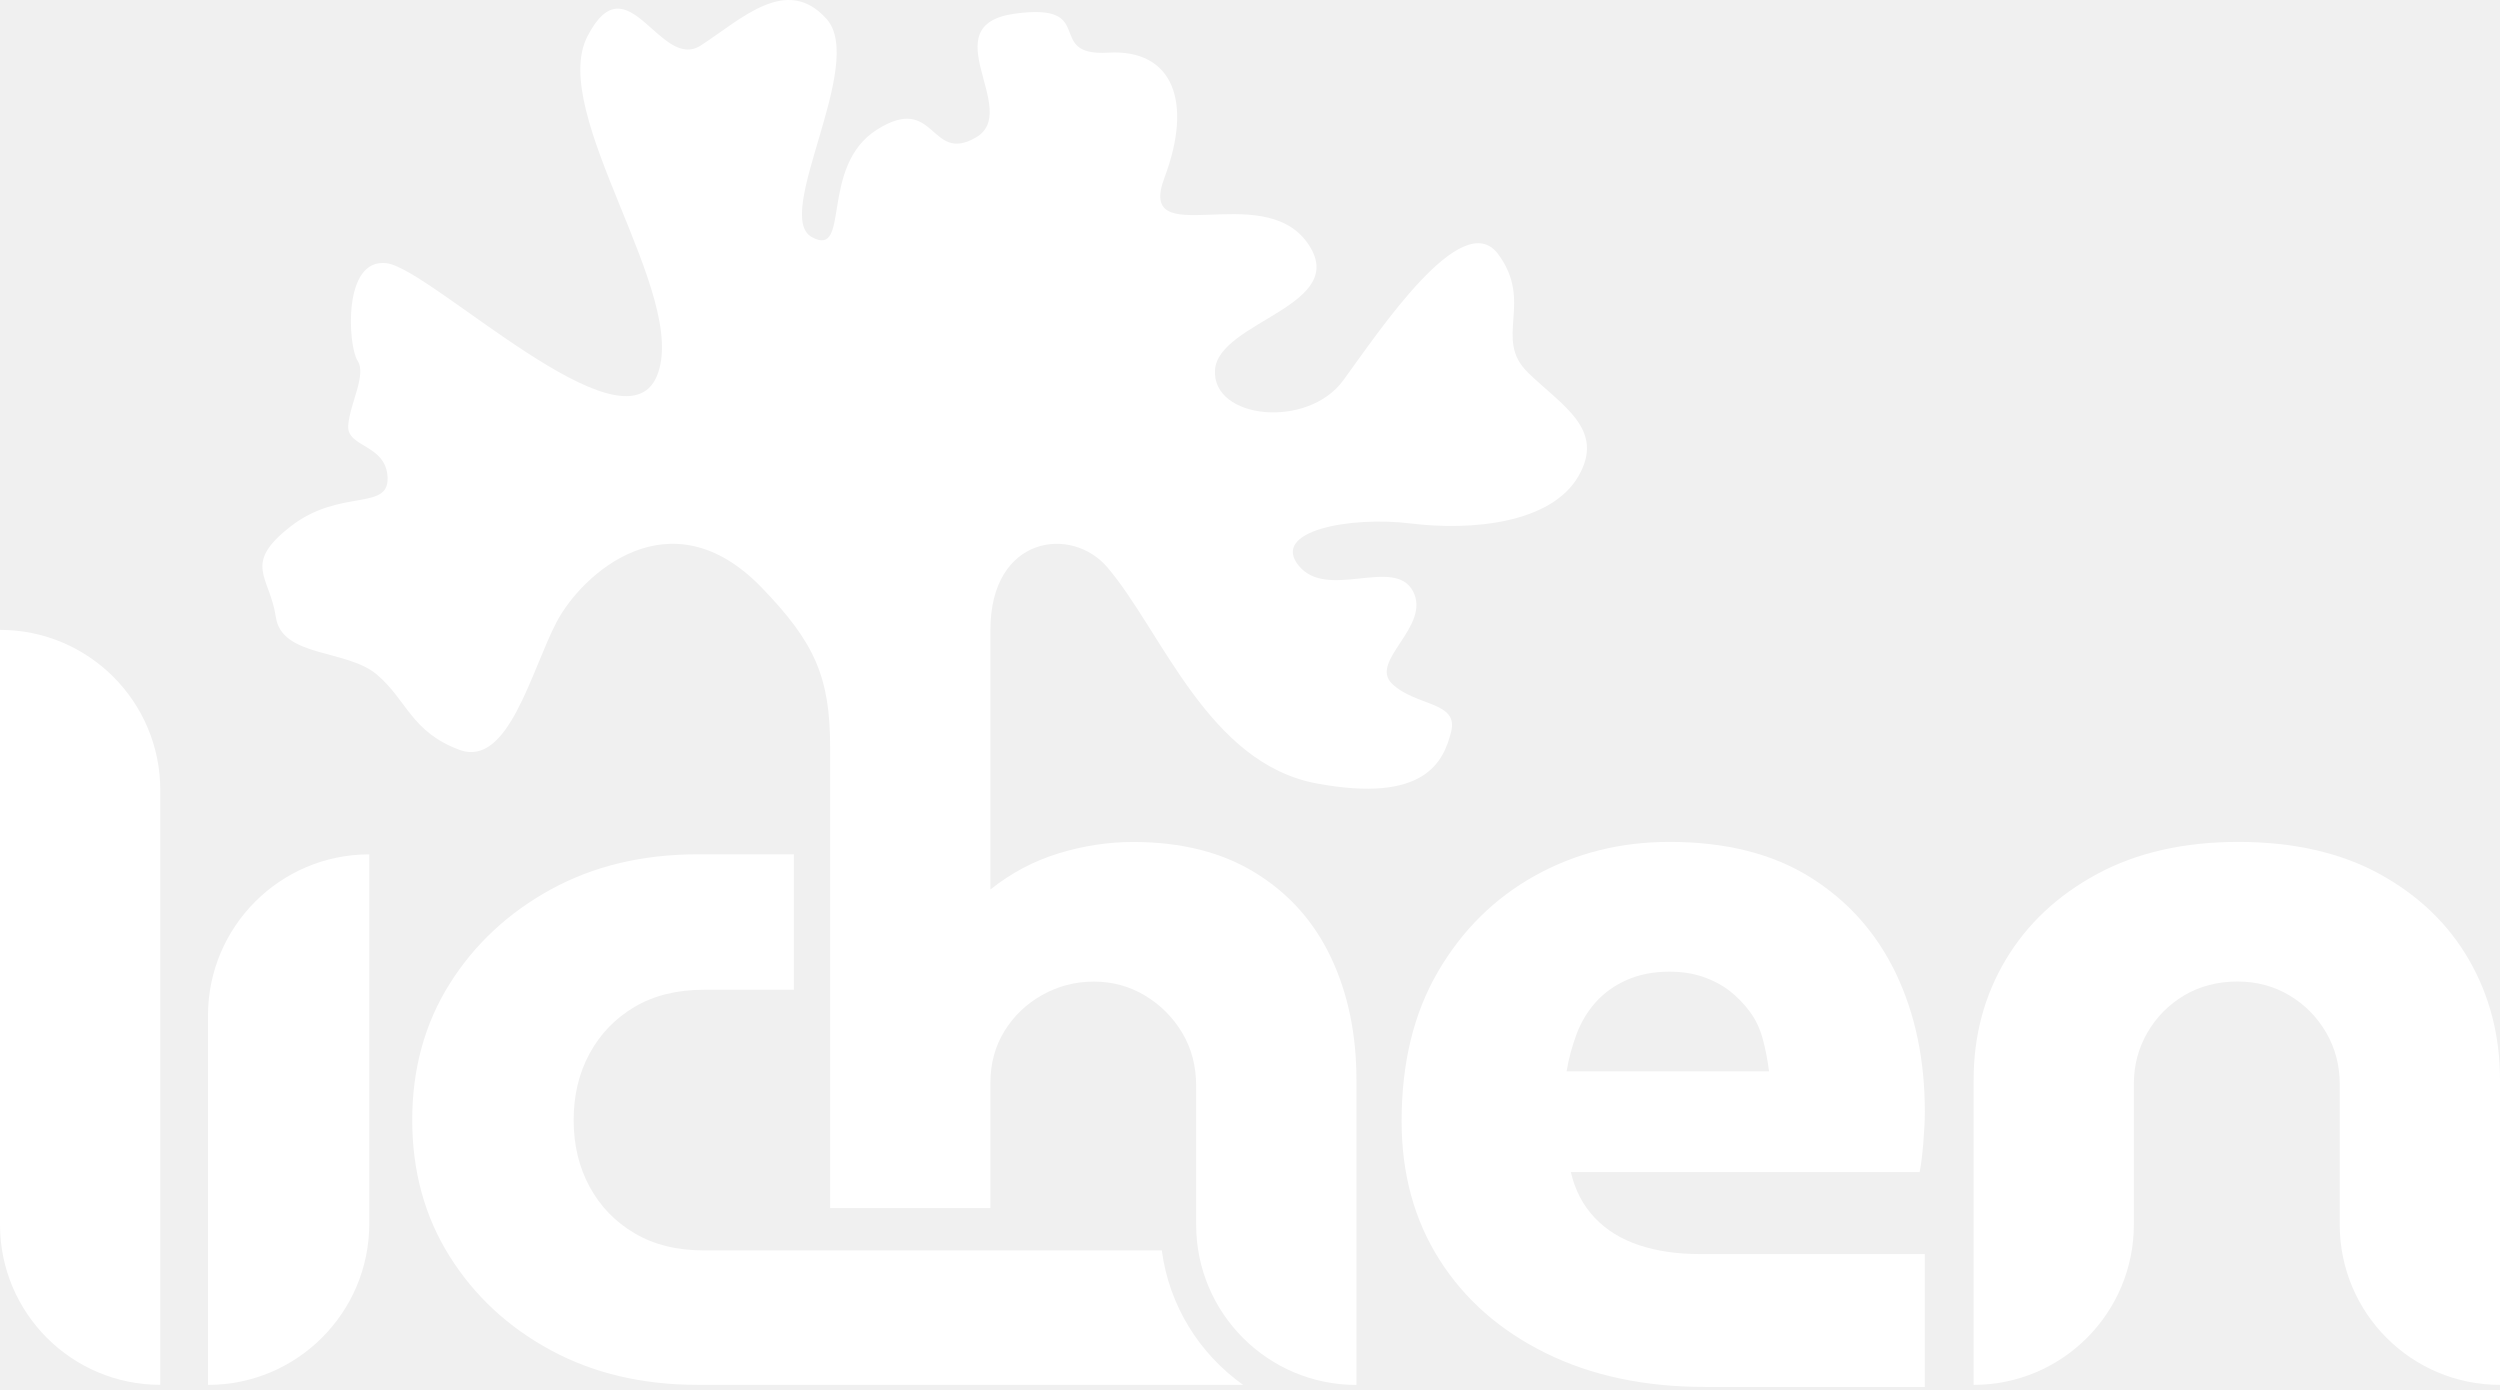
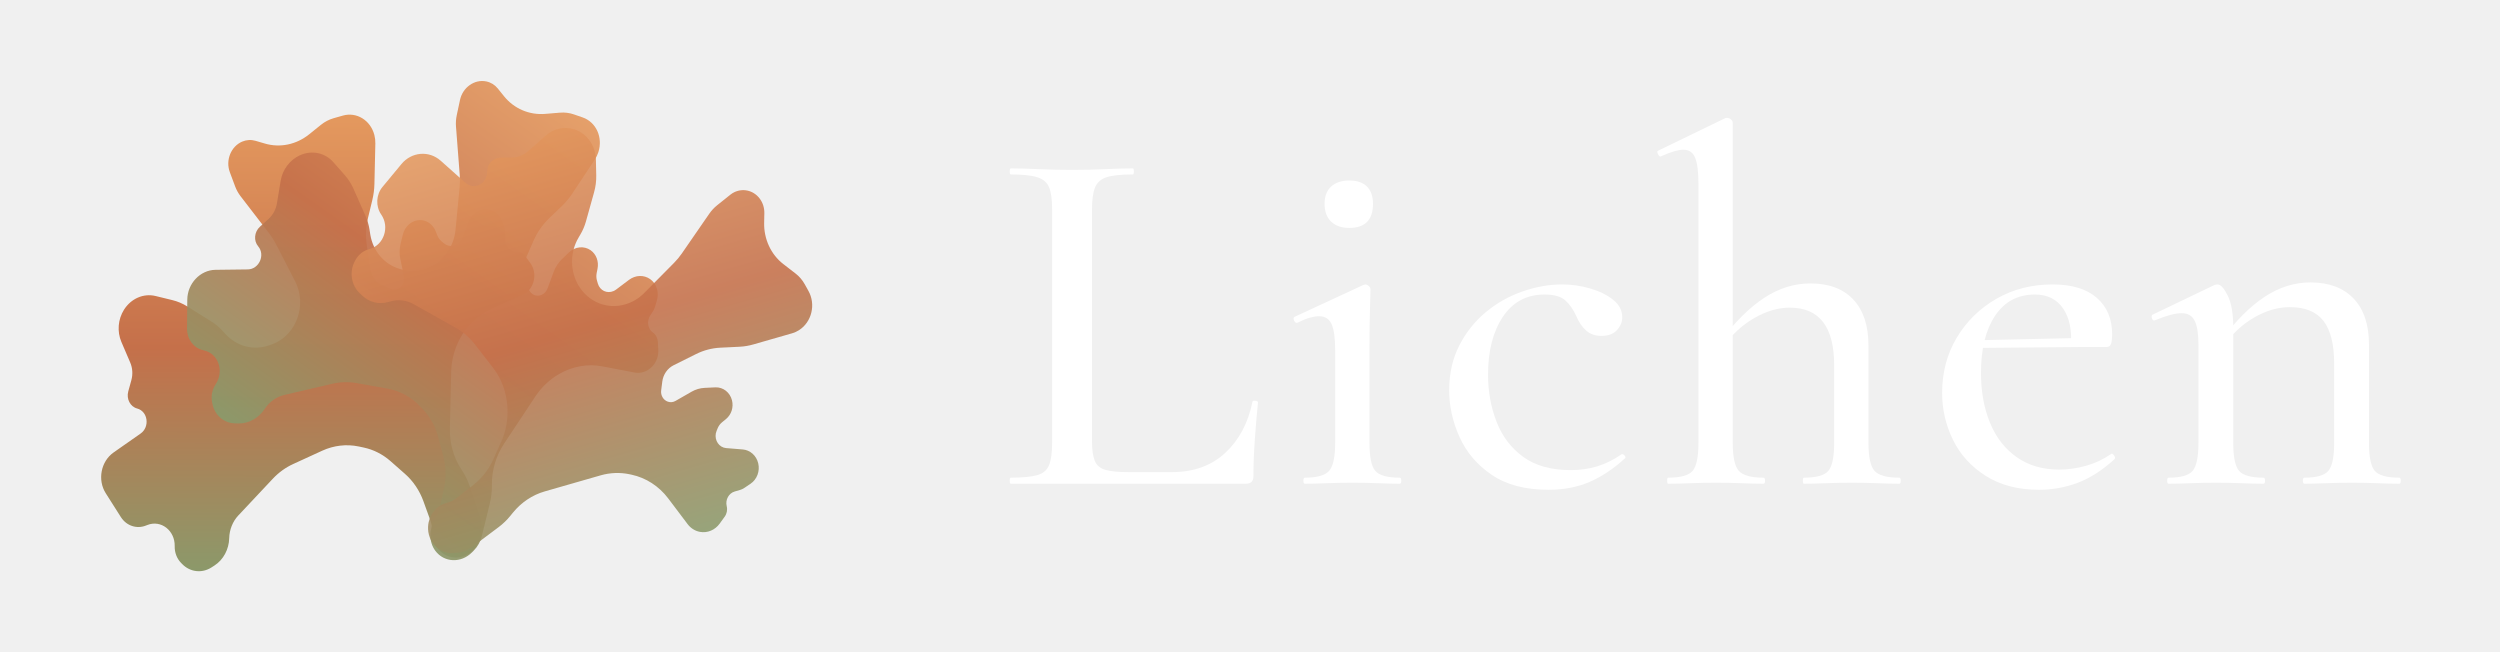
- <svg xmlns="http://www.w3.org/2000/svg" width="250" height="139" viewBox="0 0 250 139" fill="none">
-   <path d="M197.363 138.487V107.978C197.363 103.569 198.432 99.565 200.57 95.978C202.708 92.397 205.758 89.534 209.719 87.396C213.681 85.259 218.392 84.19 223.839 84.19C229.286 84.19 234.057 85.259 237.952 87.396C241.847 89.534 244.831 92.397 246.896 95.978C248.961 99.565 250 103.563 250 107.978V138.487C241.147 138.487 233.972 131.313 233.972 122.459V108.394C233.972 106.534 233.519 104.825 232.626 103.273C231.726 101.721 230.506 100.477 228.954 99.547C227.402 98.617 225.663 98.152 223.73 98.152C221.798 98.152 219.956 98.617 218.404 99.547C216.852 100.477 215.626 101.721 214.732 103.273C213.838 104.825 213.385 106.528 213.385 108.394V122.459C213.385 131.313 206.211 138.487 197.357 138.487H197.363Z" fill="white" />
-   <path d="M170.471 138.692C164.45 138.692 159.154 137.569 154.588 135.317C150.023 133.07 146.472 129.954 143.948 125.974C141.423 121.994 140.161 117.374 140.161 112.114C140.161 106.299 141.369 101.323 143.797 97.168C146.218 93.013 149.455 89.818 153.501 87.566C157.548 85.319 162.029 84.19 166.944 84.19C172.555 84.19 177.241 85.367 181.009 87.716C184.784 90.072 187.634 93.272 189.579 97.319C191.517 101.365 192.484 105.985 192.484 111.178C192.484 112.078 192.429 113.135 192.327 114.349C192.224 115.563 192.103 116.511 191.964 117.205H157.083C157.499 119.005 158.29 120.527 159.468 121.771C160.646 123.015 162.131 123.933 163.931 124.525C165.731 125.117 167.736 125.406 169.952 125.406H192.478V138.698H170.471V138.692ZM156.66 107.132H176.903C176.764 106.027 176.559 104.952 176.281 103.913C176.003 102.875 175.568 101.957 174.982 101.166C174.391 100.368 173.72 99.68 172.959 99.088C172.198 98.502 171.317 98.037 170.314 97.687C169.312 97.343 168.182 97.168 166.938 97.168C165.344 97.168 163.931 97.445 162.681 97.995C161.437 98.551 160.398 99.293 159.565 100.229C158.731 101.166 158.091 102.241 157.644 103.448C157.197 104.656 156.865 105.888 156.66 107.132Z" fill="white" />
-   <path d="M116.186 125.041H70.391C67.704 125.041 65.391 124.473 63.465 123.332C61.532 122.197 60.034 120.645 58.965 118.682C57.897 116.719 57.365 114.491 57.365 112.009C57.365 109.527 57.897 107.304 58.965 105.342C60.034 103.379 61.532 101.827 63.465 100.685C65.391 99.55 67.704 98.976 70.391 98.976H79.39V85.431H69.769C64.25 85.431 59.358 86.602 55.082 88.945C50.807 91.289 47.431 94.447 44.949 98.409C42.467 102.37 41.223 106.906 41.223 112.009C41.223 117.112 42.467 121.641 44.949 125.609C47.431 129.576 50.807 132.711 55.082 135.024C59.358 137.337 64.25 138.484 69.769 138.484H124.308C119.954 135.392 116.91 130.579 116.18 125.041H116.186Z" fill="white" />
-   <path d="M20.798 138.489V101.566C20.798 92.659 28.021 85.436 36.929 85.436V122.359C36.929 131.266 29.706 138.489 20.798 138.489Z" fill="white" />
-   <path d="M0 122.455V62.988C8.853 62.988 16.028 70.163 16.028 79.016V138.483C7.174 138.483 0 131.308 0 122.455Z" fill="white" />
-   <path d="M152.765 37.219C149.322 33.867 153.399 30.22 149.805 25.401C146.212 20.588 137.896 33.161 134.321 38.041C130.752 42.92 121.192 41.93 121.5 37.008C121.808 32.092 135.281 30.558 130.704 24.235C126.126 17.918 113.583 25.358 116.446 17.767C119.308 10.176 117.303 4.886 110.817 5.266C104.331 5.647 109.917 0.212 101.493 1.365C93.062 2.519 102.205 11.076 97.585 13.751C92.966 16.427 93.594 9.276 87.73 12.942C81.866 16.608 85.127 25.872 81.183 23.71C77.24 21.548 86.649 6.372 82.663 1.903C78.677 -2.566 74.178 1.891 70.09 4.542C66.001 7.193 62.758 -4.13 58.748 3.624C54.738 11.378 69.039 29.592 65.681 37.618C62.323 45.644 43.143 26.916 38.68 26.325C34.217 25.733 34.815 34.647 35.751 36.06C36.687 37.473 34.984 40.329 34.821 42.552C34.658 44.774 38.632 44.4 38.759 47.764C38.88 51.127 33.982 48.826 29.078 52.631C24.174 56.442 26.989 57.619 27.58 61.69C28.172 65.76 34.646 64.902 37.666 67.439C40.685 69.975 41.114 73.212 45.975 74.994C50.837 76.775 53.132 67.028 55.65 62.221C58.168 57.414 67.022 49.285 76.177 58.767C81.479 64.262 83.013 67.711 83.013 74.74V120.806H99.041V108.293C99.041 106.361 99.506 104.64 100.436 103.124C101.366 101.608 102.622 100.4 104.21 99.506C105.799 98.612 107.52 98.16 109.38 98.16C111.24 98.16 112.949 98.625 114.501 99.555C116.047 100.485 117.291 101.729 118.221 103.281C119.151 104.833 119.616 106.608 119.616 108.607V122.467C119.616 131.32 126.79 138.495 135.644 138.495V107.985C135.644 103.438 134.804 99.367 133.113 95.78C131.429 92.199 128.91 89.367 125.565 87.301C122.219 85.23 118.136 84.197 113.311 84.197C110.829 84.197 108.347 84.578 105.865 85.333C103.389 86.094 101.112 87.295 99.041 88.95V63.526C99.041 63.526 99.041 63.169 99.041 62.994C99.041 53.585 107.17 52.51 110.763 56.762C116.246 63.248 120.818 76.328 131.664 78.345C142.51 80.362 144.376 76.147 145.119 73.146C145.862 70.144 141.58 70.646 139.213 68.381C136.846 66.116 143.144 62.638 141.302 59.129C139.454 55.62 132.751 60.071 129.882 56.581C127.014 53.084 135.028 51.598 141.085 52.347C147.142 53.096 155.102 52.347 157.837 47.631C160.573 42.914 156.201 40.577 152.759 37.225L152.765 37.219Z" fill="white" />
+ <svg xmlns="http://www.w3.org/2000/svg" width="495.5" height="129.2" viewBox="0 0 495.5 129.2" fill="none">
+   <defs>
+     <linearGradient id="lg0" x1="308.727" y1="216.918" x2="443.112" y2="817.048" gradientUnits="userSpaceOnUse">
+       <stop offset="0" stop-color="#E59A5F" />
+       <stop offset="0.51" stop-color="#C5704A" />
+       <stop offset="1" stop-color="#8A9A6B" />
+     </linearGradient>
+     <linearGradient id="lg1" x1="650.321" y1="126.003" x2="445.057" y2="707.913" gradientUnits="userSpaceOnUse">
+       <stop offset="0" stop-color="#E59A5F" />
+       <stop offset="0.5" stop-color="#C5704A" />
+       <stop offset="0.98" stop-color="#8A9A6B" />
+     </linearGradient>
+     <linearGradient id="lg2" x1="610.822" y1="148.268" x2="894.198" y2="688.233" gradientUnits="userSpaceOnUse">
+       <stop offset="0" stop-color="#E59A5F" />
+       <stop offset="0.49" stop-color="#C5704A" />
+       <stop offset="1" stop-color="#8A9A6B" />
+     </linearGradient>
+   </defs>
+   <g transform="translate(-27.732,-34.039) scale(0.205541)">
+     <g transform="matrix(0.652039 0.162572 -0.179022 0.718019 281.1193 64.2629)">
+       <path d="M680.674 704.268L680.77 707.351C681.41 727.863 664.104 744.157 643.413 742.614C627.968 741.462 614.838 730.469 611.134 715.531C610.017 711.026 608.01 706.768 605.231 703.004L589.019 681.049C579.878 668.67 567.752 658.732 553.783 652.17L529.193 640.62C515.97 634.409 501.496 631.411 486.993 631.88L480.062 632.104C462.073 632.686 444.778 638.576 430.394 649.02L394.478 675.097C385.225 681.815 377.398 690.258 371.424 699.965L336.155 757.277C330.383 766.655 328.677 778.109 331.358 788.921C334.866 803.07 330.713 818.013 320.345 828.051L316.904 831.383C305.813 842.122 288.748 844.195 274.996 836.474L272.816 835.251C265.522 831.156 260.236 824.254 258.245 816.225C253.305 796.299 229.932 786.922 212.832 798.006L210.958 799.221C199.319 806.765 183.865 805.592 173.182 796.354L143.824 770.964C127.444 756.798 126.01 732.215 140.67 716.898L171.661 684.518C182.532 673.159 174.156 654.157 158.186 653.951C147.883 653.818 139.568 645.259 139.846 635.071L140.257 620.011C140.475 612.04 137.728 604.206 132.537 597.996L113.106 574.747C103.335 563.055 100.46 547.235 105.555 533.187C111.488 516.827 127.065 505.98 144.736 505.903L169.488 505.794C177.297 505.76 185.091 506.876 192.614 509.106L232.194 520.837C238.359 522.664 244.268 525.286 249.768 528.635L255.021 531.834C275.135 544.083 300.251 544.31 320.091 532.423L323.436 530.419C344.317 517.908 354.446 493.371 348.548 469.583C346.124 459.806 341.126 450.791 334.069 443.466L294.316 402.205C290.45 398.192 286.226 394.533 281.699 391.272L228.432 352.913C224.256 349.906 220.556 346.293 217.461 342.2L205.193 325.975C194.835 312.276 197.762 293.045 211.667 283.441C216.978 279.772 223.377 277.92 229.916 278.159L244.204 278.682C266.794 279.507 288.303 270.02 302.544 252.949L315.57 237.335C319.827 232.232 325.065 228.02 330.992 224.934L342.891 218.738C360.716 209.455 383.053 215.907 393.504 233.357C395.446 236.6 396.893 240.102 397.797 243.748L410.593 295.358C412.281 302.166 413.163 309.129 413.221 316.107L413.423 340.365C413.523 352.337 416.181 364.205 421.221 375.188L434.258 403.597C438.545 412.939 447.371 419.514 457.581 420.971L469.76 422.71C476.124 423.618 482.207 420.132 484.51 414.256C485.967 410.54 485.707 406.348 483.797 402.769L472.621 381.82C469.489 375.949 467.829 369.443 467.782 362.86L467.694 350.281C467.613 338.842 475.471 329.001 486.691 326.489C496.245 324.349 506.293 327.989 512.353 335.784L515.745 340.147C517.977 343.018 520.904 345.29 524.246 346.745L528.157 348.448C537.184 352.379 547.546 348.112 550.907 339.08C551.356 337.873 551.663 336.615 551.822 335.333L554.45 314.156C555.779 303.442 563.674 294.79 574.289 292.413C585.285 289.951 596.783 294.754 602.846 304.342L607.431 311.594C608.723 313.638 609.677 315.869 610.255 318.2L611.579 323.541C613.805 332.518 622.926 338.157 631.952 336.136C636.819 335.047 641.967 336.171 645.995 339.202L655.095 346.05C663.701 352.527 667.741 363.342 665.399 373.635C663.97 379.911 660.286 385.418 655.026 389.139L616.931 416.088C600.103 427.993 588.08 445.385 582.906 465.308C579.216 479.518 579.152 494.483 582.719 508.87L593.419 552.027L600.487 580.533C605.09 599.1 615.521 615.851 630.265 628.358L632.356 630.131C638.287 635.162 643.558 640.912 648.038 647.241L673.625 683.383C677.989 689.547 680.441 696.813 680.674 704.268Z" fill="url(#lg0)" fill-opacity="1" />
+       <path d="M676.147 727.471L674.298 730.293C662.937 747.623 639.069 752.054 622.721 739.868C610.505 730.763 606.03 714.668 611.625 700.341C613.314 696.017 614.133 691.4 614.012 686.814L613.3 659.881C612.903 644.829 608.602 630.219 600.802 617.419L587.1 594.934C579.67 582.742 569.291 572.564 556.848 565.268L551.325 562.03C535.858 552.961 517.845 548.72 499.623 549.857L454.859 552.651C443.184 553.38 431.705 556.3 421.05 561.251L358.371 590.377C348.069 595.164 340.011 603.688 335.945 614.098L335.742 614.619C330.475 628.103 318.468 638.098 304.066 640.985L299.266 641.947C283.708 645.067 268.179 637.77 261.206 624.065L260.144 621.978C256.461 614.739 256.075 606.247 259.08 598.553C266.581 579.349 252.408 559.189 231.571 559.422L229.689 559.443C215.587 559.601 203.364 550.492 199.861 537.214L190.173 500.494C184.789 480.088 197.898 458.956 219.073 453.906L263.856 443.224C279.546 439.482 283.584 419.33 270.367 410.73C261.837 405.179 259.867 393.708 266.017 385.394L275.196 372.985C280.012 366.475 282.281 358.529 281.578 350.636L278.926 320.856C277.609 306.074 284.38 291.511 296.737 282.545C311.275 271.996 330.741 271.183 345.636 280.501L366.064 293.282C372.587 297.363 378.424 302.391 383.384 308.199L409.528 338.819C413.589 343.575 416.974 348.854 419.593 354.517L422.089 359.915C431.71 380.717 452.601 394.167 476.134 394.711L479.607 394.791C504.477 395.366 527.323 380.259 536.284 357.314C539.952 347.921 541.038 337.808 539.43 328.002L530.36 272.676C529.482 267.323 528.102 262.071 526.237 256.989L504.232 197.02C502.501 192.301 501.522 187.333 501.329 182.288L500.557 162.094C499.917 145.343 513.498 131.005 530.648 130.326C537.265 130.063 543.736 131.907 549.091 135.58L560.612 143.485C578.926 156.048 602.359 159.478 624.101 152.777L644.139 146.6C650.646 144.595 657.46 143.845 664.196 144.394L677.443 145.474C697.822 147.135 712.798 164.316 711.334 184.353C711.064 188.042 710.236 191.686 708.878 195.164L689.403 245.027C686.869 251.516 683.58 257.714 679.603 263.497L665.536 283.953C658.67 293.936 653.989 305.167 651.796 316.918L646.056 347.669C644.201 357.606 647.711 367.646 655.334 374.206L664.445 382.048C669.249 386.182 676.403 386.493 681.762 382.8C685.116 380.489 687.322 376.897 687.812 372.948L690.727 349.498C691.534 343.002 693.926 336.754 697.699 331.282L705.072 320.59C711.621 311.094 723.866 307.079 734.663 310.888C743.868 314.135 750.12 322.427 750.622 332.053L750.911 337.607C751.095 341.137 752.201 344.54 754.124 347.492L756.375 350.947C761.609 358.982 772.772 360.903 780.826 355.157C781.893 354.395 782.871 353.519 783.741 352.546L798.355 336.197C805.657 328.027 817.252 325.007 827.473 328.613C838.058 332.346 844.839 342.354 844.305 353.453L843.892 362.042C843.778 364.412 843.275 366.759 842.403 368.992L840.335 374.286C836.986 382.861 841.309 392.294 849.99 395.356C854.69 397.014 858.331 400.661 859.917 405.299L863.514 415.817C866.907 425.738 863.986 436.831 856.05 444.158C851.182 448.653 844.86 451.313 838.251 451.647L791.051 454.03C770.019 455.092 749.75 463.317 733.842 477.178C722.57 487 713.812 499.37 708.447 513.109L692.14 554.862L681.317 582.573C674.395 600.295 673.338 619.567 678.297 637.621L679.072 640.443C681.07 647.718 682.103 655.236 682.146 662.816L682.396 706.533C682.438 713.909 680.265 721.19 676.147 727.471Z" fill="url(#lg1)" fill-opacity="0.92" />
+       <path d="M654.143 735.438L648.599 737.084C629.032 742.893 608.208 730.769 604.145 711.201C601.221 697.12 607.964 683.027 620.864 676.257L623.264 674.997C627.382 672.836 631.029 669.945 634.019 666.472L652.73 644.739C662.341 633.577 668.861 620.217 671.7 605.867L676.608 581.066C679.479 566.559 678.498 551.505 673.754 537.292L673.126 535.411C667.106 517.376 655.312 501.534 639.462 490.195L606.265 466.447C596.501 459.462 585.45 454.368 573.742 451.455L507.031 434.856C495.627 432.018 483.632 433.413 473.443 438.76L470.686 440.207C458.708 446.493 444.103 446.431 431.881 440.041L427.659 437.834C413.186 430.267 405.892 414.131 410.123 399.043L410.538 397.563C412.684 389.91 417.942 383.476 425.137 379.701L426.72 378.87C444.933 369.312 447.001 344.836 430.697 331.81C419.811 323.112 416.526 308.406 422.81 296.507L441.276 261.543C451.153 242.842 474.876 235.484 494.749 244.958L537.004 265.102C551.609 272.065 567.581 259.52 563.357 244.403C560.622 234.618 566.58 224.729 576.666 222.31L593.131 218.361C601.087 216.453 608.06 211.954 612.885 205.617L632.439 179.937C641.044 168.636 655.027 162.346 669.721 163.168C688.735 164.231 705.175 176.926 710.493 194.652L716.408 214.369C718.55 221.508 719.526 228.901 719.299 236.279L718.08 276.007C717.895 282.017 716.871 287.956 715.034 293.665L713.299 299.059C706.262 320.929 713.367 345.04 731.418 360.552C750.749 377.165 778.567 380.458 800.837 368.771L801.811 368.26C810.816 363.534 818.398 356.68 823.864 348.325L855.244 300.364C858.134 295.945 860.603 291.277 862.619 286.414L887.114 227.327C889.103 222.528 891.825 218.056 895.191 214.056L909.849 196.636C920.21 184.323 939.058 182.453 952.32 192.422C957.945 196.649 961.929 202.585 963.6 209.228L966.702 221.557C971.911 242.26 987.204 259.446 1007.68 267.61L1028 275.713C1034.2 278.184 1039.84 281.833 1044.59 286.439L1052.04 293.686C1067.21 308.417 1067.42 331.934 1052.51 346.248C1049.99 348.664 1047.13 350.721 1044.01 352.361L993.684 378.771C987.895 381.809 981.766 384.222 975.405 385.968L948.899 393.24C937.394 396.397 926.699 401.723 917.425 408.915L890.061 430.134C882.562 435.95 878.759 445.13 879.984 454.465L881.475 465.83C882.331 472.353 887.871 477.471 894.661 478.011C898.511 478.317 902.288 477.095 905.116 474.63L924.31 457.894C929.087 453.729 934.804 450.682 941.034 448.98L955.845 444.935C966.544 442.013 978.083 446.695 983.604 456.197C988.359 464.381 987.611 474.406 981.707 481.615L977.309 486.985C975.228 489.526 973.857 492.546 973.323 495.766L972.693 499.557C971.126 508.995 978.475 517.832 988.418 518.464C989.633 518.541 990.85 518.49 992.047 518.311L1015.56 514.801C1026.05 513.236 1036.57 518.236 1041.83 527.281C1047.26 536.626 1045.83 548.152 1038.31 555.727L1031.19 562.898C1029.55 564.544 1027.66 565.936 1025.58 567.028L1019.05 570.457C1011.26 574.543 1008.53 584.017 1012.95 591.619C1015.43 595.889 1015.74 600.981 1013.79 605.405L1009.18 615.879C1004.94 625.483 995.468 631.896 984.591 632.518C977.528 632.922 970.494 630.839 964.794 626.654L928.812 600.237C911.694 587.67 890.708 581.14 869.457 581.771L867.048 581.842C852.881 582.262 839.084 585.851 826.745 592.327L783.925 614.799L754.473 630.256C738.467 638.656 725.566 651.568 717.451 667.31L715.02 672.027C711.701 678.464 707.564 684.465 702.7 689.892L671.879 724.288C667.181 729.531 661.044 733.389 654.143 735.438Z" fill="url(#lg2)" fill-opacity="0.88" />
+     </g>
+   </g>
+   <g fill="#FFFFFF" transform="translate(197.030,95.875) scale(0.1,-0.1)">
+     <path d="M194 543V85Q194 59 199.5 45.5Q205 32 220.5 27.5Q236 23 267 23H352Q417 23 458.0 61.0Q499 99 512 162Q512 165 517.5 164.5Q523 164 523 161Q520 132 517.0 91.0Q514 50 514 15Q514 0 499 0H33Q31 0 31.0 6.0Q31 12 33 12Q68 12 85.5 17.0Q103 22 109.0 37.0Q115 52 115 81V544Q115 573 109.0 587.5Q103 602 85.5 607.5Q68 613 33 613Q31 613 31.0 619.0Q31 625 33 625Q57 625 88.5 623.5Q120 622 154 622Q190 622 220.5 623.5Q251 625 275 625Q277 625 277.0 619.0Q277 613 275 613Q240 613 223.0 607.5Q206 602 200.0 587.0Q194 572 194 543Z" transform="translate(0,0)" />
+     <path d="M49 0Q46 0 46.0 6.0Q46 12 49 12Q85 12 97.0 25.5Q109 39 109 81V265Q109 300 102.0 316.0Q95 332 77 332Q69 332 58.5 329.0Q48 326 34 319Q30 318 27.5 323.5Q25 329 29 331L165 394Q168 395 169 395Q172 395 175.5 392.0Q179 389 179 385Q179 376 178.0 346.0Q177 316 177 267V81Q177 39 188.5 25.5Q200 12 237 12Q240 12 240.0 6.0Q240 0 237 0Q219 0 194.5 1.0Q170 2 143 2Q116 2 92.0 1.0Q68 0 49 0ZM137 507Q114 507 101.0 519.5Q88 532 88 555Q88 577 101.0 589.0Q114 601 137 601Q160 601 172.0 589.0Q184 577 184 555Q184 507 137 507Z" transform="translate(567,0)" />
+     <path d="M232 -12Q163 -12 119.5 17.5Q76 47 55.5 92.5Q35 138 35 185Q35 235 55.0 274.0Q75 313 107.5 340.0Q140 367 180.0 381.0Q220 395 259 395Q287 395 314.5 387.0Q342 379 360.0 364.5Q378 350 378 330Q378 316 367.5 304.5Q357 293 337 293Q318 293 306.0 304.0Q294 315 287 332Q278 352 265.0 363.5Q252 375 224 375Q171 375 141.5 331.0Q112 287 112 216Q112 166 129.0 122.5Q146 79 182.0 53.0Q218 27 276 27Q304 27 328.5 34.5Q353 42 376 58Q379 60 382.5 56.0Q386 52 383 50Q349 19 313.0 3.5Q277 -12 232 -12Z" transform="translate(867,0)" />
+     <path d="M24 0Q22 0 22.0 6.0Q22 12 24 12Q61 12 72.5 25.5Q84 39 84 81V595Q84 630 77.5 646.0Q71 662 54 662Q39 662 10 649Q7 647 4.0 653.0Q1 659 4 660L138 725Q139 725 139.5 725.0Q140 725 141 725Q145 725 148.5 722.0Q152 719 152 715V81Q152 39 164.0 25.5Q176 12 213 12Q216 12 216.0 6.0Q216 0 213 0Q194 0 170.0 1.0Q146 2 119 2Q92 2 67.5 1.0Q43 0 24 0ZM293 0Q291 0 291.0 6.0Q291 12 293 12Q330 12 341.5 25.5Q353 39 353 81V235Q353 349 265 349Q230 349 194.0 328.0Q158 307 134 272L129 284Q171 340 214.5 368.5Q258 397 306 397Q361 397 391.0 365.0Q421 333 421 274V81Q421 39 433.0 25.5Q445 12 482 12Q485 12 485.0 6.0Q485 0 482 0Q463 0 439.0 1.0Q415 2 388 2Q361 2 336.5 1.0Q312 0 293 0Z" transform="translate(1312,0)" />
+     <path d="M227 -12Q165 -12 121.5 15.5Q78 43 56.5 87.0Q35 131 35 180Q35 241 64.0 289.5Q93 338 142.5 366.5Q192 395 254 395Q311 395 341.5 368.5Q372 342 372 296Q372 285 370.0 278.0Q368 271 361 271H290Q294 319 275.0 347.0Q256 375 219 375Q168 375 140.0 333.0Q112 291 112 220Q112 164 130.0 120.5Q148 77 183.0 52.5Q218 28 267 28Q293 28 320.0 35.5Q347 43 370 59Q372 61 375.5 56.5Q379 52 377 49Q341 16 304.0 2.0Q267 -12 227 -12ZM89 269 88 284 313 289V271Z" transform="translate(1844,0)" />
+     <path d="M312 0Q309 0 309.0 6.0Q309 12 312 12Q348 12 359.5 25.5Q371 39 371 81V238Q371 295 350.0 322.5Q329 350 283 350Q248 350 212.5 329.5Q177 309 152 273L148 285Q189 341 232.5 370.0Q276 399 324 399Q379 399 409.5 367.0Q440 335 440 276V81Q440 39 451.5 25.5Q463 12 500 12Q503 12 503.0 6.0Q503 0 500 0Q481 0 457.0 1.0Q433 2 406 2Q379 2 354.5 1.0Q330 0 312 0ZM43 0Q40 0 40.0 6.0Q40 12 43 12Q79 12 90.5 25.5Q102 39 102 81V276Q102 308 94.5 323.0Q87 338 69 338Q59 338 46.0 334.5Q33 331 16 324Q12 322 10.0 327.5Q8 333 11 335L134 394Q138 395 140 395Q149 395 160.0 373.0Q171 351 171 310V81Q171 39 182.5 25.5Q194 12 231 12Q234 12 234.0 6.0Q234 0 231 0Q212 0 188.0 1.0Q164 2 137 2Q110 2 85.5 1.0Q61 0 43 0Z" transform="translate(2285,0)" />
+   </g>
</svg>
